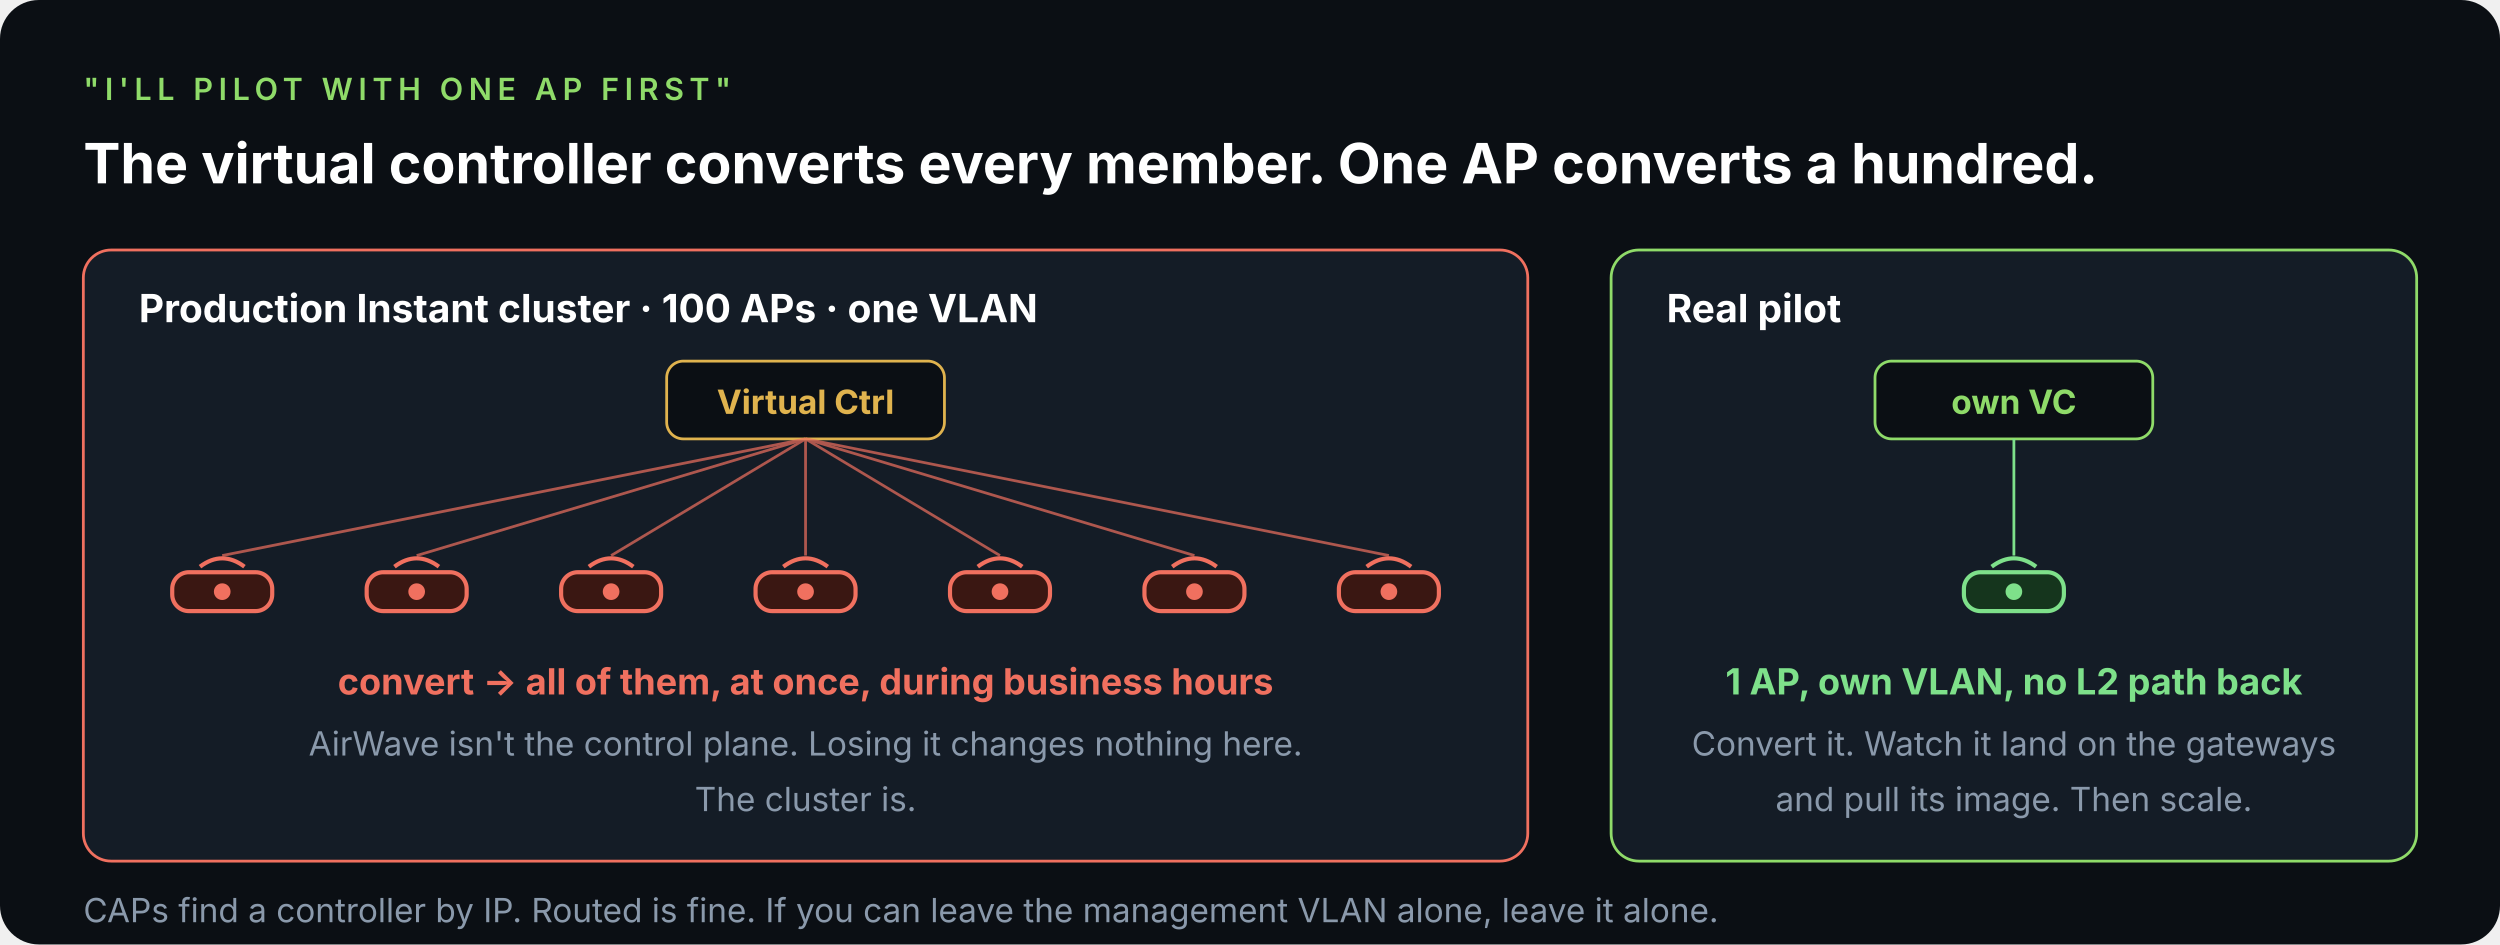
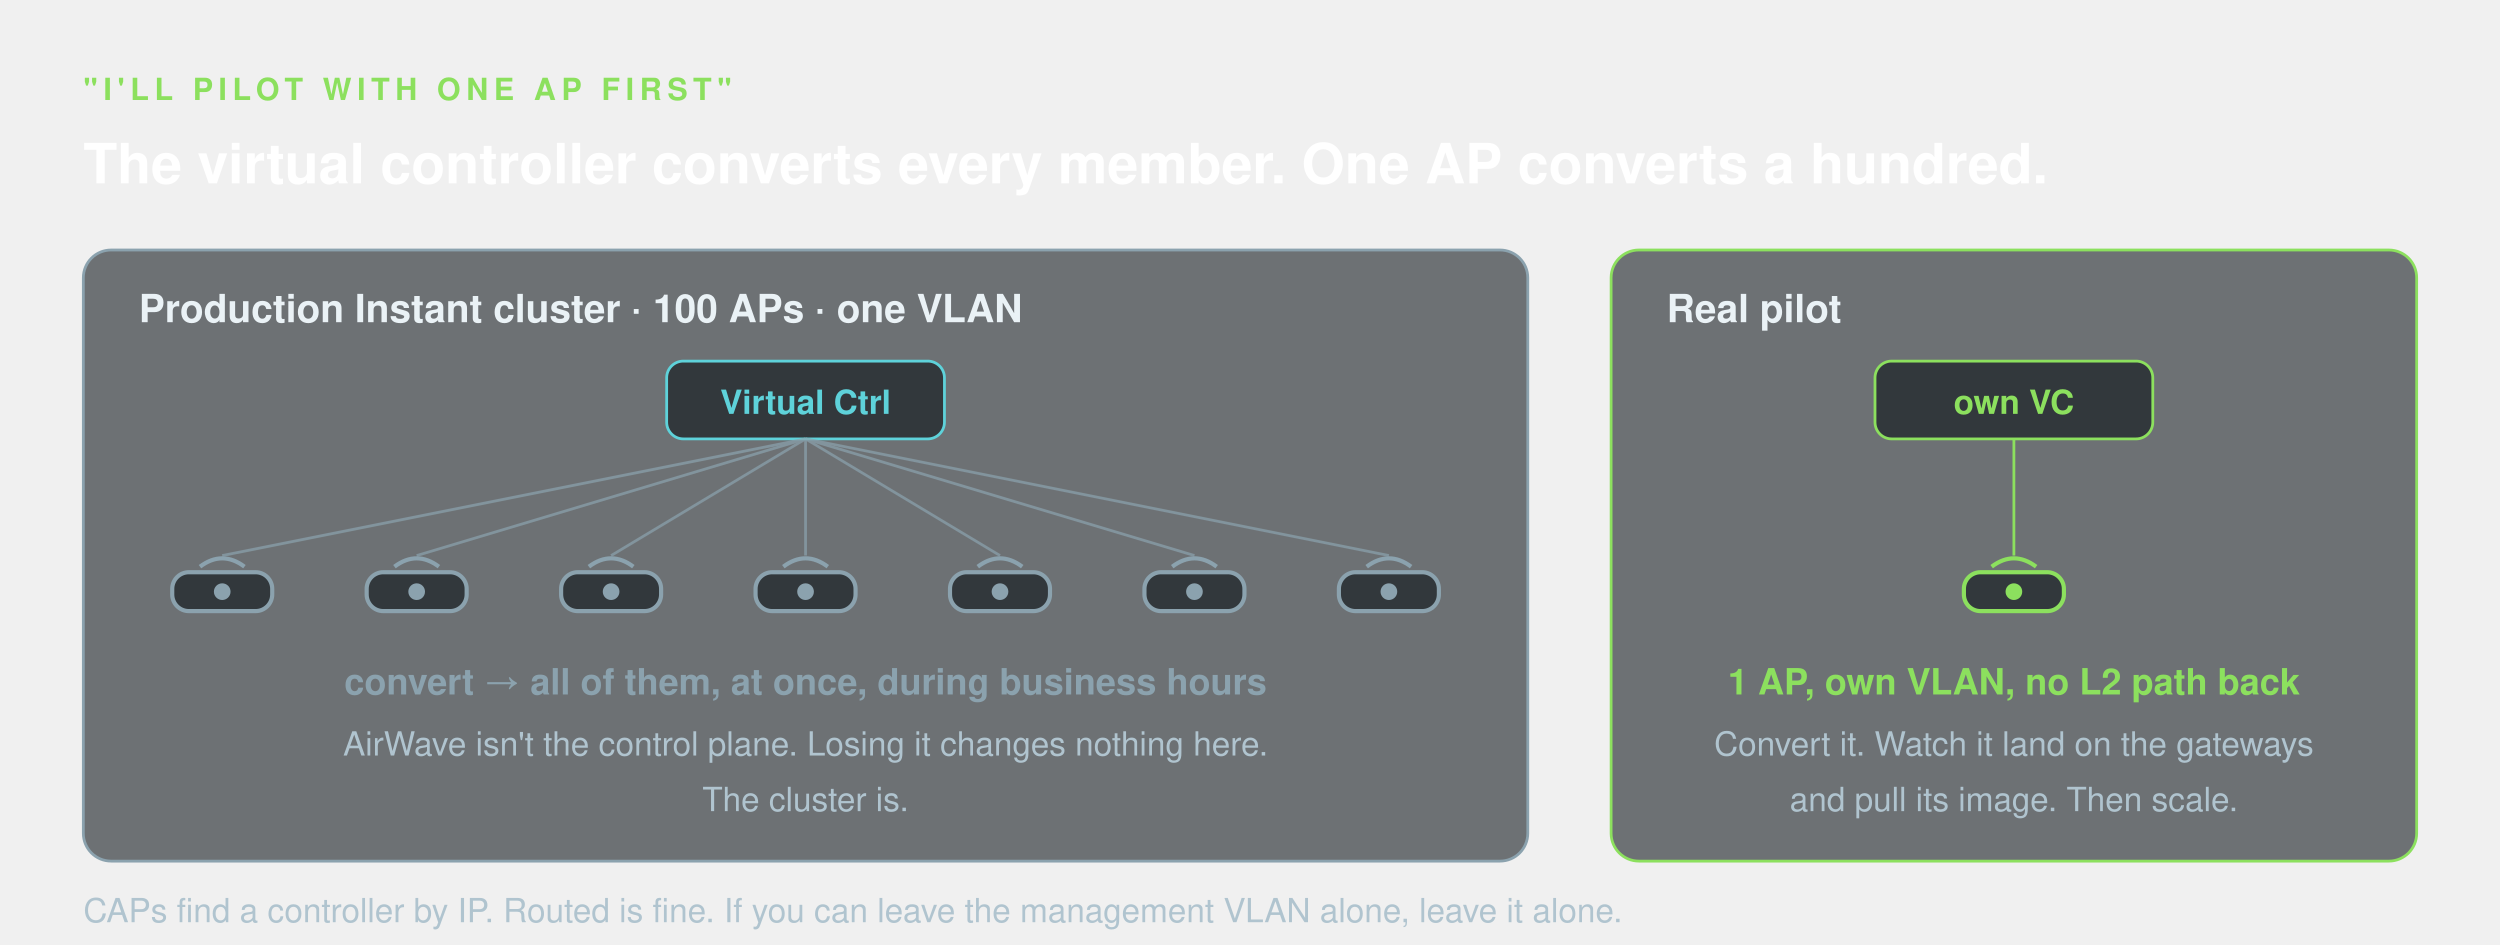
<svg xmlns="http://www.w3.org/2000/svg" viewBox="0 0 900 340" role="img" aria-label="Instant cluster conversion is cluster-wide; pilot on an isolated cluster">
  <defs>
    <style>
-     .t{font-family:Inter,Segoe UI,system-ui,sans-serif}.lbl{fill:#8A99AB;font-size:12px}.big{fill:#fff;font-size:20px;font-weight:700}
-     .eyebrow{fill:#8FDB69;font-size:11px;letter-spacing:2px;font-weight:600}.mono{font-family:ui-monospace,Menlo,monospace;font-size:12px}
+     .t{font-family:Instrument Sans,-apple-system,Helvetica,sans-serif}.lbl{fill:#B0C4CF;font-size:12px}.big{fill:#fff;font-size:20px;font-weight:700}
+     .eyebrow{fill:#8CE05E;font-size:11px;letter-spacing:2px;font-weight:600}.mono{font-family:JetBrains Mono,ui-monospace,Menlo,monospace;font-size:12px}
  </style>
    <symbol id="ap" viewBox="0 0 40 24">
-       <rect x="2" y="6" width="36" height="14" rx="6" fill="#141C26" stroke="#8A99AB" stroke-width="1.5" />
-       <circle cx="20" cy="13" r="3" fill="#8A99AB" />
-       <path d="M12 4 q8 -6 16 0" fill="none" stroke="#8A99AB" stroke-width="1.5" />
+       <rect x="2" y="6" width="36" height="14" rx="6" fill="rgba(3,10,16,0.55)" stroke="#B0C4CF" stroke-width="1.5" />
+       <circle cx="20" cy="13" r="3" fill="#B0C4CF" />
+       <path d="M12 4 q8 -6 16 0" fill="none" stroke="#B0C4CF" stroke-width="1.5" />
    </symbol>
    <symbol id="apx" viewBox="0 0 40 24">
-       <rect x="2" y="6" width="36" height="14" rx="6" fill="#3A1712" stroke="#F0705F" stroke-width="1.5" />
-       <circle cx="20" cy="13" r="3" fill="#F0705F" />
-       <path d="M12 4 q8 -6 16 0" fill="none" stroke="#F0705F" stroke-width="1.5" />
+       <rect x="2" y="6" width="36" height="14" rx="6" fill="rgba(3,10,16,0.55)" stroke="#8BA2AE" stroke-width="1.5" />
+       <circle cx="20" cy="13" r="3" fill="#8BA2AE" />
+       <path d="M12 4 q8 -6 16 0" fill="none" stroke="#8BA2AE" stroke-width="1.5" />
    </symbol>
    <symbol id="apg" viewBox="0 0 40 24">
-       <rect x="2" y="6" width="36" height="14" rx="6" fill="#15351D" stroke="#7EE08A" stroke-width="1.5" />
-       <circle cx="20" cy="13" r="3" fill="#7EE08A" />
-       <path d="M12 4 q8 -6 16 0" fill="none" stroke="#7EE08A" stroke-width="1.5" />
+       <rect x="2" y="6" width="36" height="14" rx="6" fill="rgba(3,10,16,0.55)" stroke="#8CE05E" stroke-width="1.5" />
+       <circle cx="20" cy="13" r="3" fill="#8CE05E" />
+       <path d="M12 4 q8 -6 16 0" fill="none" stroke="#8CE05E" stroke-width="1.5" />
    </symbol>
  </defs>
-   <rect width="900" height="340" rx="14" fill="#0B0F14" />
  <text x="30" y="36" class="t eyebrow">"I'LL PILOT WITH ONE AP FIRST"</text>
  <text x="30" y="66" class="t big">The virtual controller converts every member. One AP converts a hundred.</text>
  <g class="t">
-     <rect x="30" y="90" width="520" height="220" rx="10" fill="#141C26" stroke="#F0705F" />
-     <text x="50" y="116" fill="#fff" font-size="14" font-weight="700">Production Instant cluster · 100 APs · one VLAN</text>
-     <rect x="240" y="130" width="100" height="28" rx="6" fill="#0B0F14" stroke="#E0B34E" />
-     <text x="290" y="149" text-anchor="middle" fill="#E0B34E" font-size="12" font-weight="700">Virtual Ctrl</text>
-     <g stroke="#F0705F" stroke-width="1" opacity="0.7">
+     <rect x="30" y="90" width="520" height="220" rx="10" fill="rgba(3,10,16,0.55)" stroke="#8BA2AE" />
+     <text x="50" y="116" fill="#EAF2F6" font-size="14" font-weight="700">Production Instant cluster · 100 APs · one VLAN</text>
+     <rect x="240" y="130" width="100" height="28" rx="6" fill="rgba(3,10,16,0.55)" stroke="#5ED2DA" />
+     <text x="290" y="149" text-anchor="middle" fill="#5ED2DA" font-size="12" font-weight="700">Virtual Ctrl</text>
+     <g stroke="#8BA2AE" stroke-width="1" opacity="0.7">
      <line x1="290" y1="158" x2="80" y2="200" />
      <line x1="290" y1="158" x2="150" y2="200" />
      <line x1="290" y1="158" x2="220" y2="200" />
      <line x1="290" y1="158" x2="290" y2="200" />
      <line x1="290" y1="158" x2="360" y2="200" />
      <line x1="290" y1="158" x2="430" y2="200" />
      <line x1="290" y1="158" x2="500" y2="200" />
    </g>
    <g>
      <use href="#apx" x="60" y="200" width="40" height="24" />
      <use href="#apx" x="130" y="200" width="40" height="24" />
      <use href="#apx" x="200" y="200" width="40" height="24" />
      <use href="#apx" x="270" y="200" width="40" height="24" />
      <use href="#apx" x="340" y="200" width="40" height="24" />
      <use href="#apx" x="410" y="200" width="40" height="24" />
      <use href="#apx" x="480" y="200" width="40" height="24" />
    </g>
-     <text x="290" y="250" text-anchor="middle" fill="#F0705F" font-size="13" font-weight="700">convert → all of them, at once, during business hours</text>
+     <text x="290" y="250" text-anchor="middle" fill="#8BA2AE" font-size="13" font-weight="700">convert → all of them, at once, during business hours</text>
    <text x="290" y="272" text-anchor="middle" class="lbl">AirWave isn't the control plane. Losing it changes nothing here.</text>
    <text x="290" y="292" text-anchor="middle" class="lbl">The cluster is.</text>
  </g>
  <g class="t">
-     <rect x="580" y="90" width="290" height="220" rx="10" fill="#141C26" stroke="#8FDB69" />
-     <text x="600" y="116" fill="#fff" font-size="14" font-weight="700">Real pilot</text>
-     <rect x="675" y="130" width="100" height="28" rx="6" fill="#0B0F14" stroke="#8FDB69" />
-     <text x="725" y="149" text-anchor="middle" fill="#8FDB69" font-size="12" font-weight="700">own VC</text>
-     <line x1="725" y1="158" x2="725" y2="200" stroke="#7EE08A" />
+     <rect x="580" y="90" width="290" height="220" rx="10" fill="rgba(3,10,16,0.55)" stroke="#8CE05E" />
+     <text x="600" y="116" fill="#EAF2F6" font-size="14" font-weight="700">Real pilot</text>
+     <rect x="675" y="130" width="100" height="28" rx="6" fill="rgba(3,10,16,0.55)" stroke="#8CE05E" />
+     <text x="725" y="149" text-anchor="middle" fill="#8CE05E" font-size="12" font-weight="700">own VC</text>
+     <line x1="725" y1="158" x2="725" y2="200" stroke="#8CE05E" />
    <use href="#apg" x="705" y="200" width="40" height="24" />
-     <text x="725" y="250" text-anchor="middle" fill="#7EE08A" font-size="13" font-weight="700">1 AP, own VLAN, no L2 path back</text>
+     <text x="725" y="250" text-anchor="middle" fill="#8CE05E" font-size="13" font-weight="700">1 AP, own VLAN, no L2 path back</text>
    <text x="725" y="272" text-anchor="middle" class="lbl">Convert it. Watch it land on the gateways</text>
    <text x="725" y="292" text-anchor="middle" class="lbl">and pull its image. Then scale.</text>
  </g>
  <text x="30" y="332" class="t lbl">CAPs find a controller by IP. Routed is fine. If you can leave the management VLAN alone, leave it alone.</text>
</svg>
